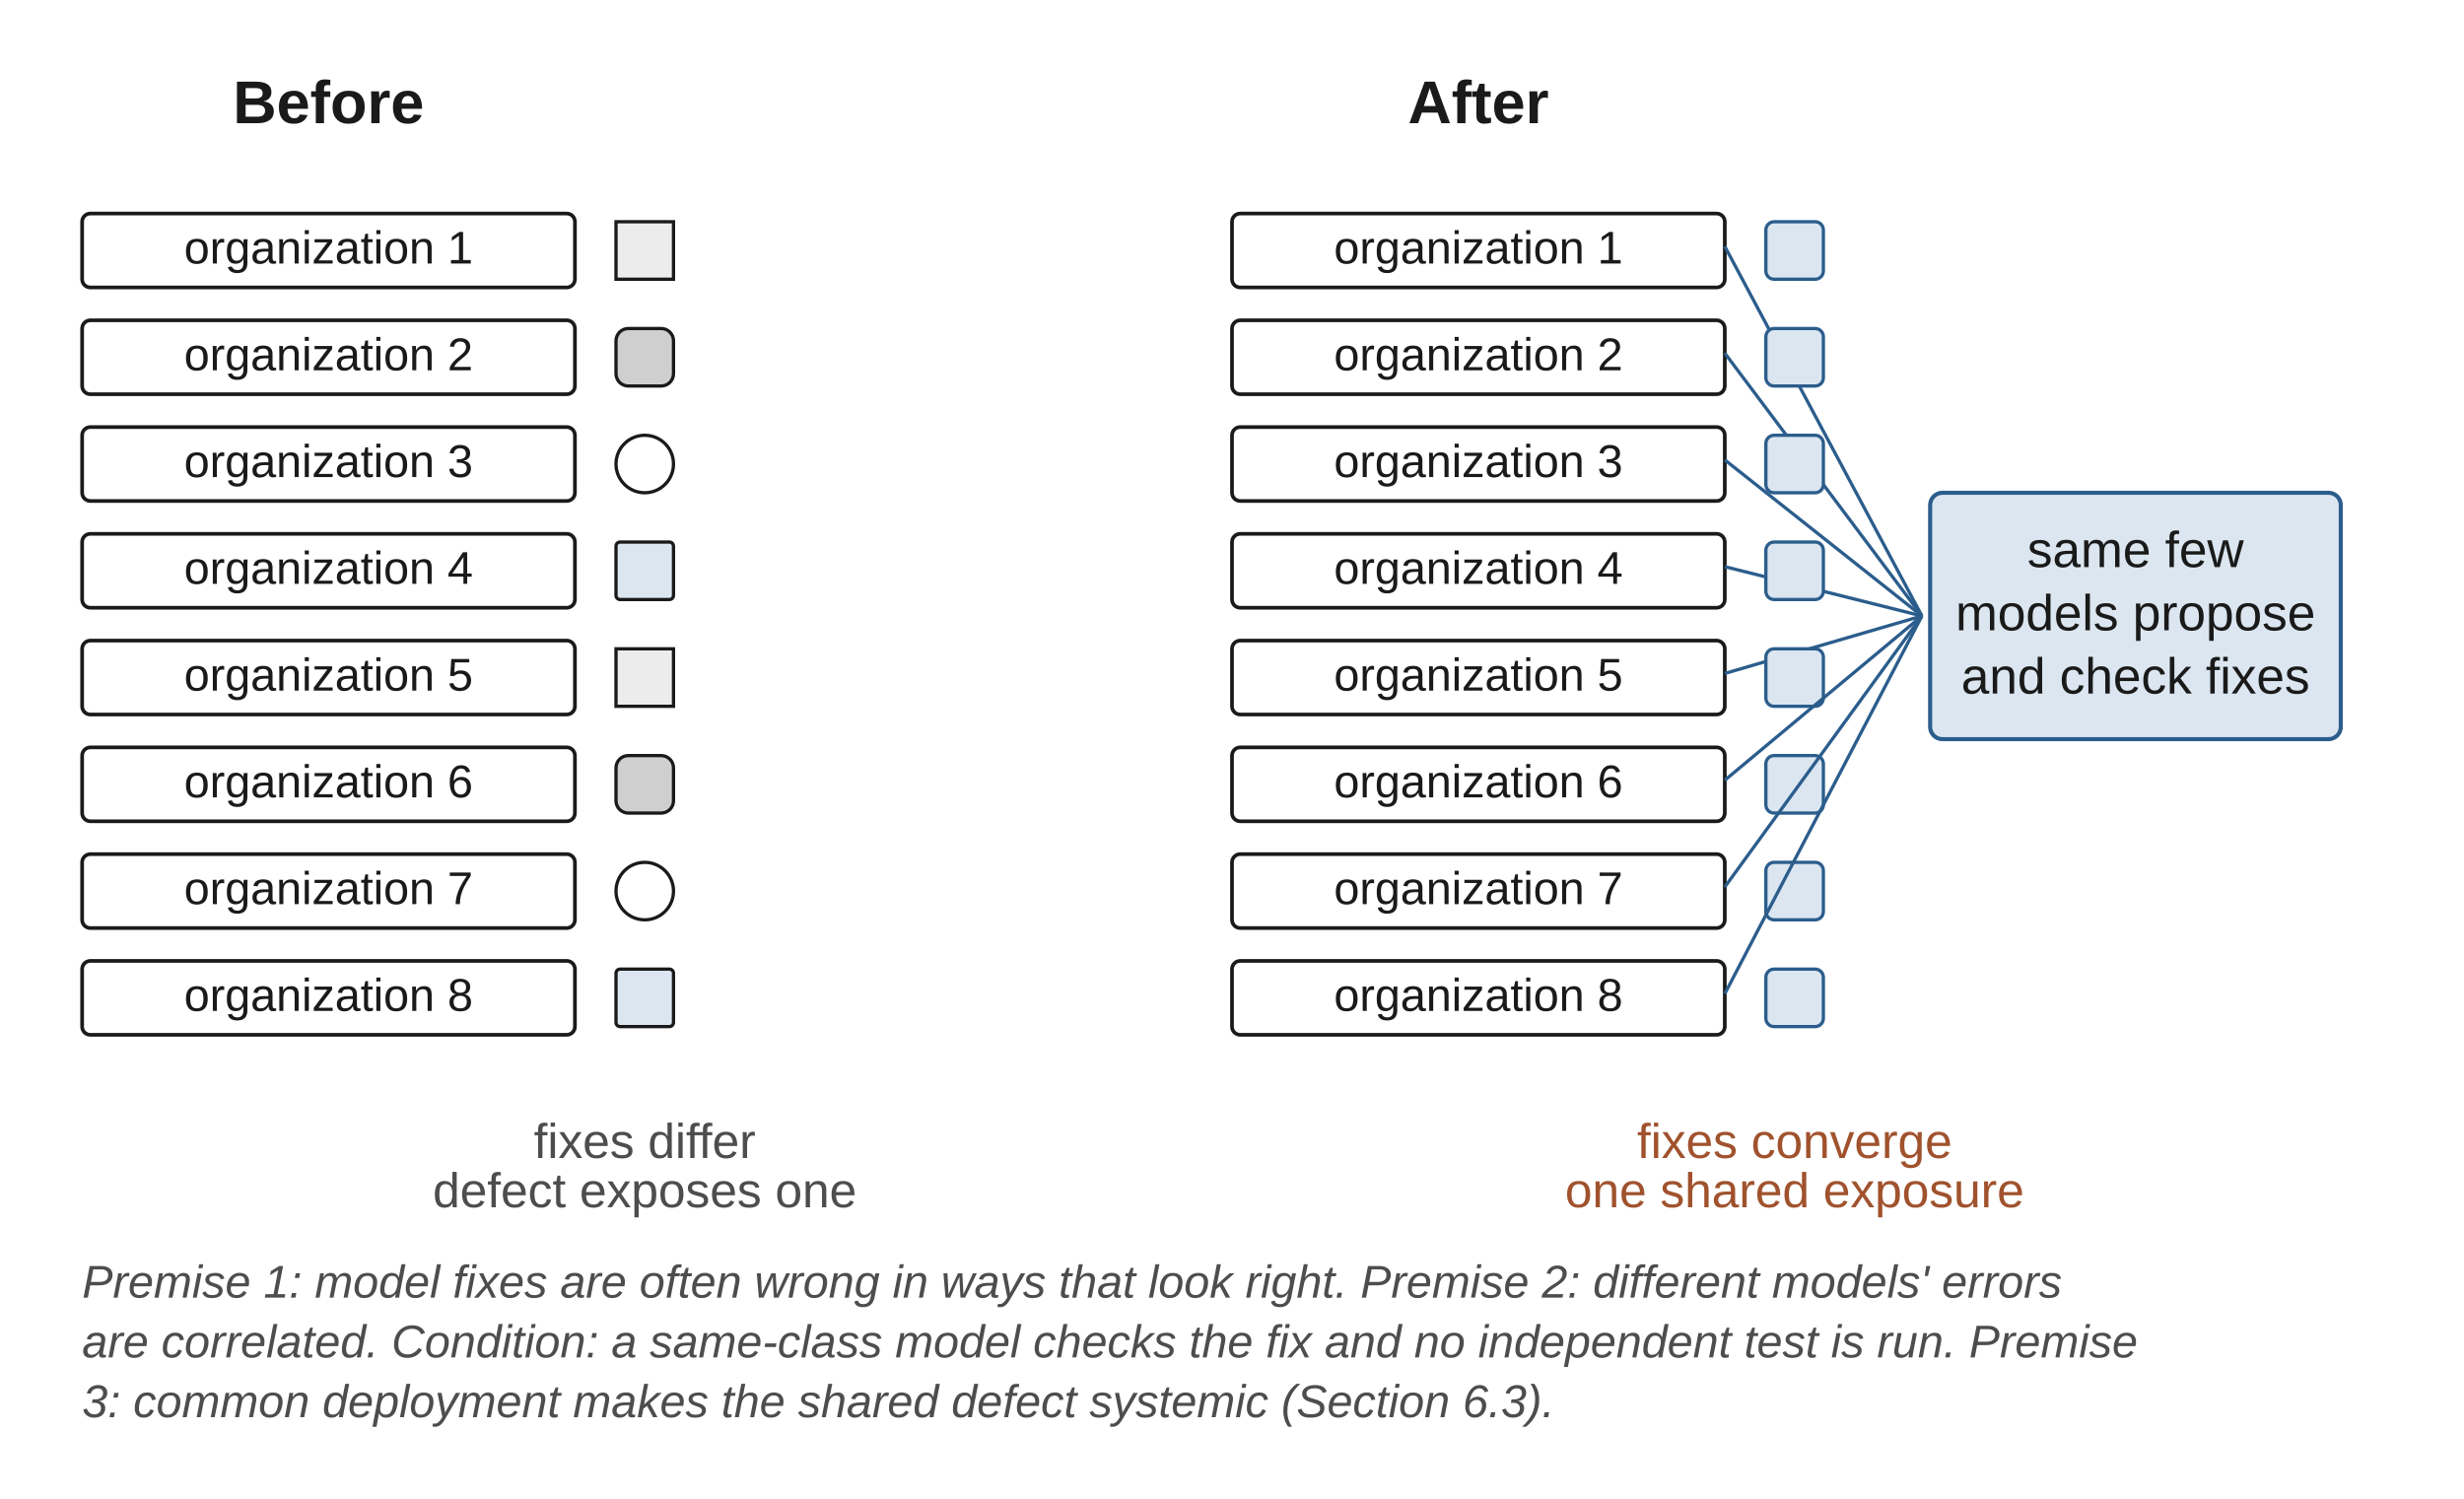
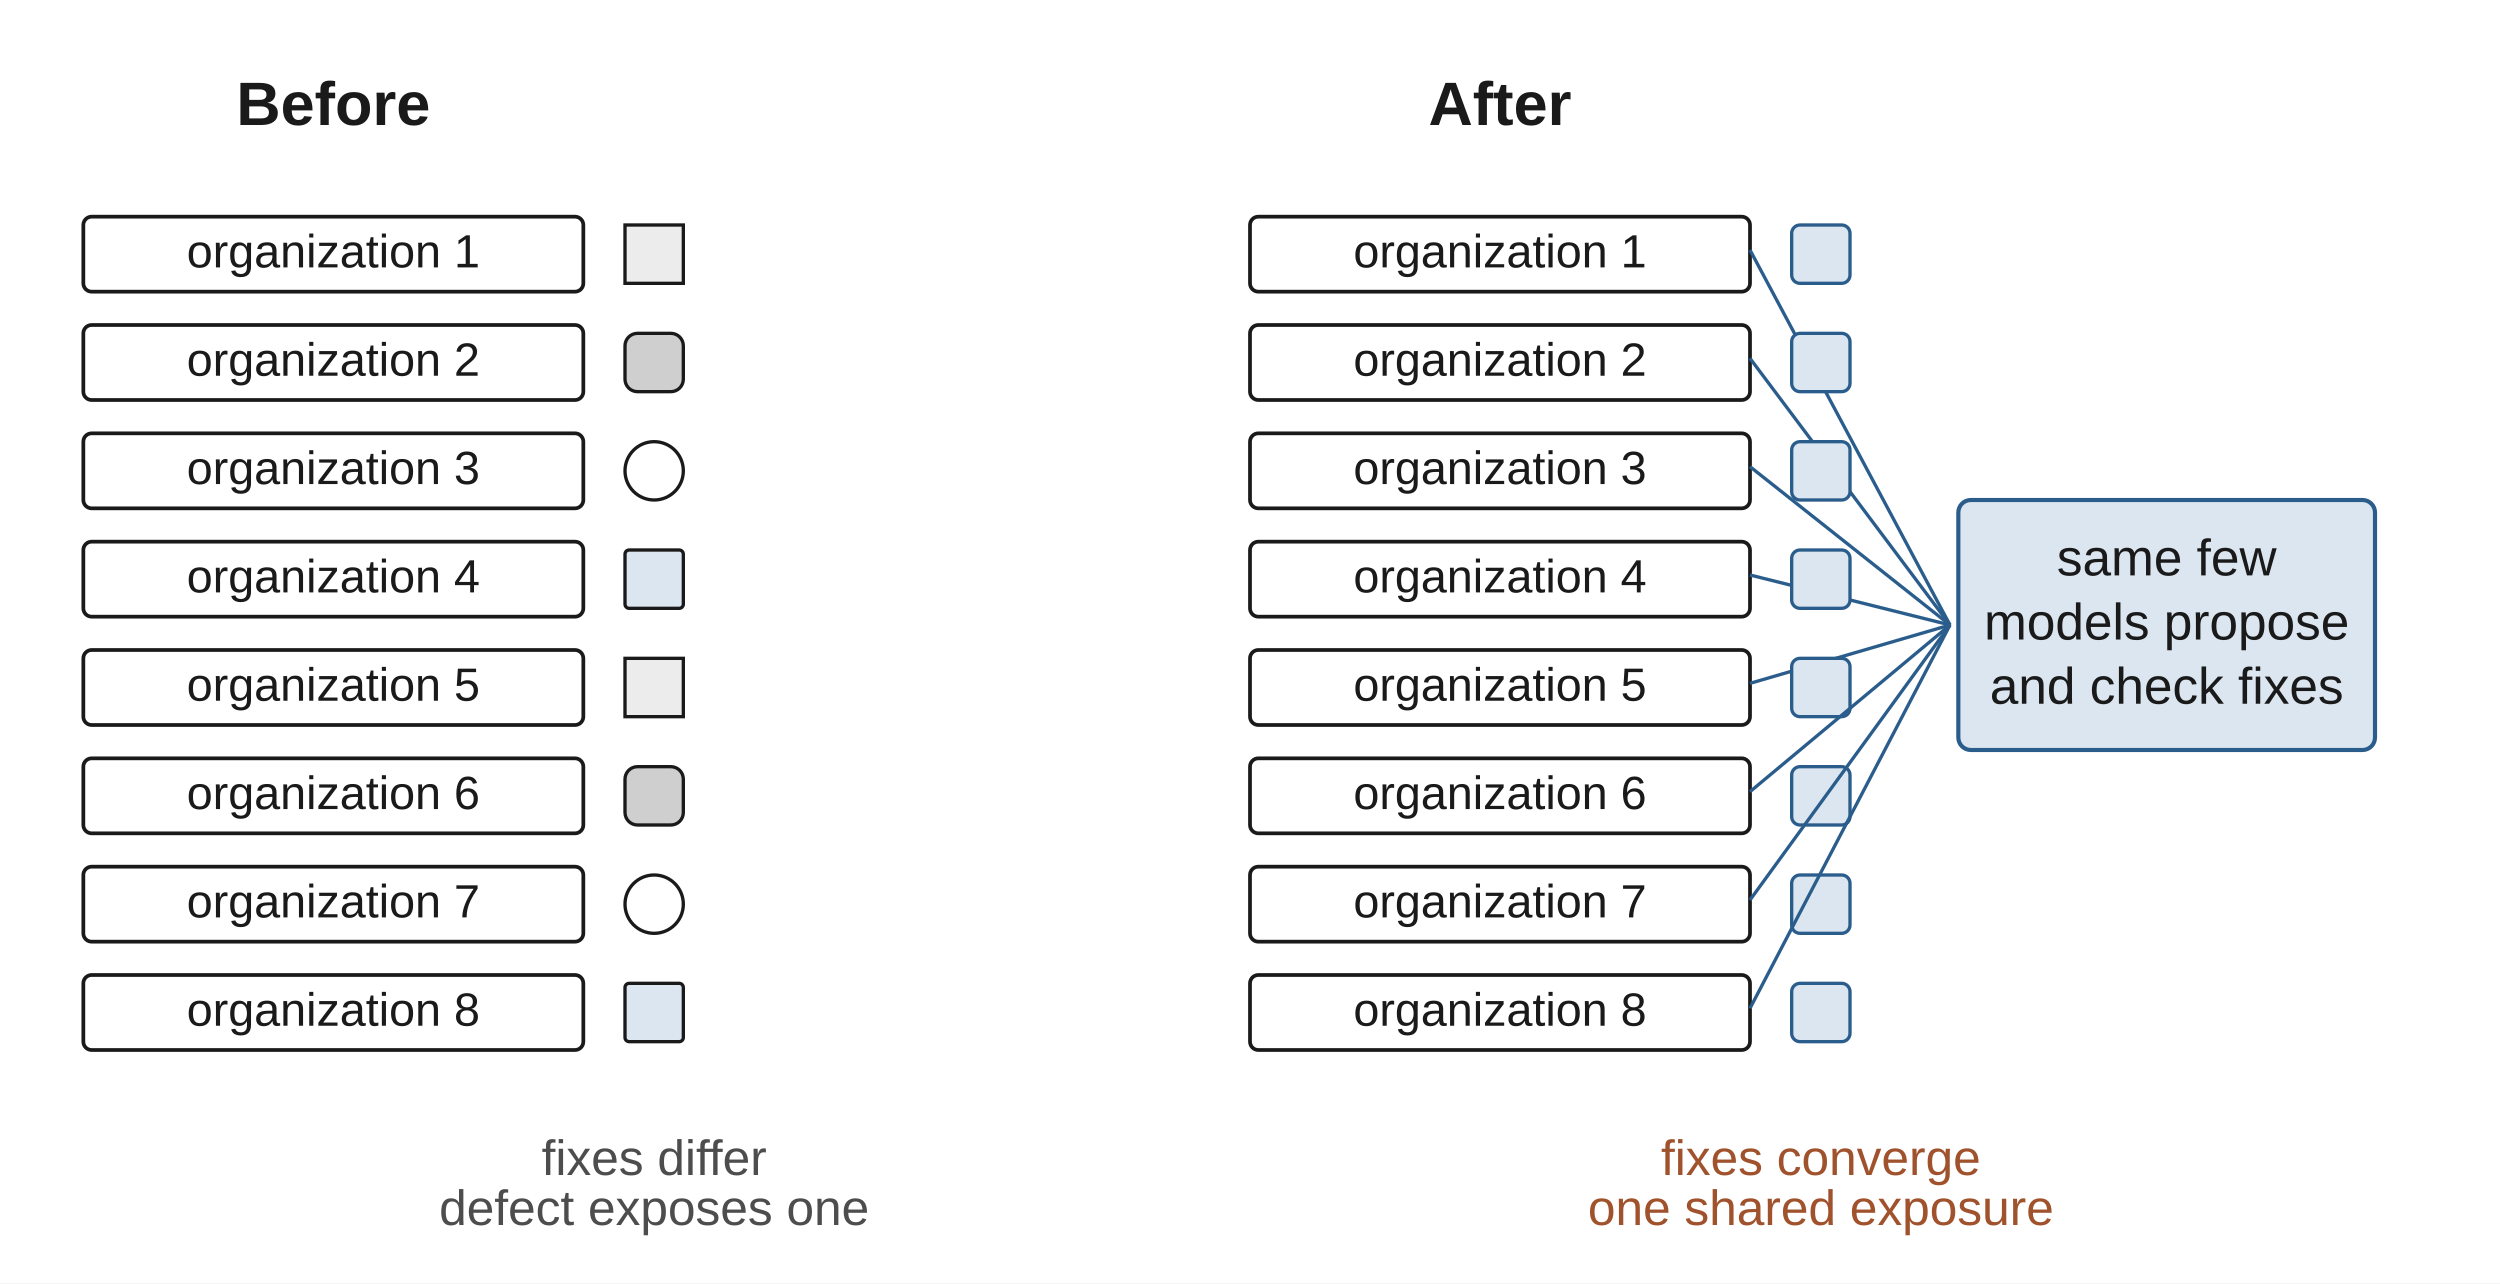
- <svg xmlns="http://www.w3.org/2000/svg" width="6in" height="3.65in" viewBox="0 0 600 365" role="img" aria-labelledby="t d">
+ <svg xmlns="http://www.w3.org/2000/svg" width="6in" height="3.08in" viewBox="0 0 600 308" role="img" aria-labelledby="t d">
  <defs>
    <marker id="arrow" viewBox="0 0 10 10" refX="9" refY="5" markerWidth="7" markerHeight="7" orient="auto-start-reverse">
      <path d="M 0 0 L 10 5 L 0 10 z" fill="#1a1a1a" />
    </marker>
    <marker id="arrow-accent" viewBox="0 0 10 10" refX="9" refY="5" markerWidth="7" markerHeight="7" orient="auto-start-reverse">
      <path d="M 0 0 L 10 5 L 0 10 z" fill="#2b5d8c" />
    </marker>
    <marker id="arrow-warn" viewBox="0 0 10 10" refX="9" refY="5" markerWidth="7" markerHeight="7" orient="auto-start-reverse">
      <path d="M 0 0 L 10 5 L 0 10 z" fill="#a0522d" />
    </marker>
    <marker id="arrow-mid" viewBox="0 0 10 10" refX="9" refY="5" markerWidth="7" markerHeight="7" orient="auto-start-reverse">
      <path d="M 0 0 L 10 5 L 0 10 z" fill="#8c8c8c" />
    </marker>
    <marker id="dot" viewBox="0 0 10 10" refX="5" refY="5" markerWidth="5" markerHeight="5">
      <circle cx="5" cy="5" r="4" fill="#1a1a1a" />
    </marker>
    <pattern id="hatch" patternUnits="userSpaceOnUse" width="6" height="6" patternTransform="rotate(45)">
      <line x1="0" y1="0" x2="0" y2="6" stroke="#8c8c8c" stroke-width="1" />
    </pattern>
    <pattern id="hatch-accent" patternUnits="userSpaceOnUse" width="6" height="6" patternTransform="rotate(45)">
      <line x1="0" y1="0" x2="0" y2="6" stroke="#2b5d8c" stroke-width="1" />
    </pattern>
  </defs>
-   <rect x="0" y="0" width="600" height="365" fill="#ffffff" />
+   <rect x="0" y="0" width="600" height="308" fill="#ffffff" />
  <text x="80" y="30" font-family="Arial, Helvetica, 'Liberation Sans', sans-serif" font-size="14.7" text-anchor="middle" font-weight="bold" font-style="normal" fill="#1a1a1a" dominant-baseline="auto">Before</text>
  <rect x="20" y="52" width="120" height="18" fill="#ffffff" stroke="#1a1a1a" stroke-width="0.9" rx="2" />
  <text x="80" y="61" font-family="Arial, Helvetica, 'Liberation Sans', sans-serif" font-size="11.2" text-anchor="middle" font-weight="normal" font-style="normal" fill="#1a1a1a" dominant-baseline="middle">organization 1</text>
  <rect x="20" y="78" width="120" height="18" fill="#ffffff" stroke="#1a1a1a" stroke-width="0.9" rx="2" />
  <text x="80" y="87" font-family="Arial, Helvetica, 'Liberation Sans', sans-serif" font-size="11.2" text-anchor="middle" font-weight="normal" font-style="normal" fill="#1a1a1a" dominant-baseline="middle">organization 2</text>
  <rect x="20" y="104" width="120" height="18" fill="#ffffff" stroke="#1a1a1a" stroke-width="0.9" rx="2" />
  <text x="80" y="113" font-family="Arial, Helvetica, 'Liberation Sans', sans-serif" font-size="11.2" text-anchor="middle" font-weight="normal" font-style="normal" fill="#1a1a1a" dominant-baseline="middle">organization 3</text>
  <rect x="20" y="130" width="120" height="18" fill="#ffffff" stroke="#1a1a1a" stroke-width="0.9" rx="2" />
  <text x="80" y="139" font-family="Arial, Helvetica, 'Liberation Sans', sans-serif" font-size="11.2" text-anchor="middle" font-weight="normal" font-style="normal" fill="#1a1a1a" dominant-baseline="middle">organization 4</text>
  <rect x="20" y="156" width="120" height="18" fill="#ffffff" stroke="#1a1a1a" stroke-width="0.9" rx="2" />
  <text x="80" y="165" font-family="Arial, Helvetica, 'Liberation Sans', sans-serif" font-size="11.2" text-anchor="middle" font-weight="normal" font-style="normal" fill="#1a1a1a" dominant-baseline="middle">organization 5</text>
  <rect x="20" y="182" width="120" height="18" fill="#ffffff" stroke="#1a1a1a" stroke-width="0.9" rx="2" />
  <text x="80" y="191" font-family="Arial, Helvetica, 'Liberation Sans', sans-serif" font-size="11.2" text-anchor="middle" font-weight="normal" font-style="normal" fill="#1a1a1a" dominant-baseline="middle">organization 6</text>
  <rect x="20" y="208" width="120" height="18" fill="#ffffff" stroke="#1a1a1a" stroke-width="0.9" rx="2" />
  <text x="80" y="217" font-family="Arial, Helvetica, 'Liberation Sans', sans-serif" font-size="11.2" text-anchor="middle" font-weight="normal" font-style="normal" fill="#1a1a1a" dominant-baseline="middle">organization 7</text>
  <rect x="20" y="234" width="120" height="18" fill="#ffffff" stroke="#1a1a1a" stroke-width="0.9" rx="2" />
  <text x="80" y="243" font-family="Arial, Helvetica, 'Liberation Sans', sans-serif" font-size="11.2" text-anchor="middle" font-weight="normal" font-style="normal" fill="#1a1a1a" dominant-baseline="middle">organization 8</text>
  <rect x="150" y="54" width="14" height="14" fill="#ececec" stroke="#1a1a1a" stroke-width="0.8" />
  <rect x="150" y="80" width="14" height="14" fill="#cfcfcf" stroke="#1a1a1a" stroke-width="0.8" rx="3" />
  <rect x="150" y="106" width="14" height="14" fill="#ffffff" stroke="#1a1a1a" stroke-width="0.8" rx="7" />
  <rect x="150" y="132" width="14" height="14" fill="#dbe6f0" stroke="#1a1a1a" stroke-width="0.8" rx="1" />
  <rect x="150" y="158" width="14" height="14" fill="#ececec" stroke="#1a1a1a" stroke-width="0.8" />
  <rect x="150" y="184" width="14" height="14" fill="#cfcfcf" stroke="#1a1a1a" stroke-width="0.8" rx="3" />
  <rect x="150" y="210" width="14" height="14" fill="#ffffff" stroke="#1a1a1a" stroke-width="0.8" rx="7" />
  <rect x="150" y="236" width="14" height="14" fill="#dbe6f0" stroke="#1a1a1a" stroke-width="0.8" rx="1" />
  <text x="157" y="282" font-family="Arial, Helvetica, 'Liberation Sans', sans-serif" font-size="11.9" text-anchor="middle" font-weight="normal" font-style="normal" fill="#4d4d4d" dominant-baseline="auto">fixes differ</text>
  <text x="157" y="294" font-family="Arial, Helvetica, 'Liberation Sans', sans-serif" font-size="11.9" text-anchor="middle" font-weight="normal" font-style="normal" fill="#4d4d4d" dominant-baseline="auto">defect exposes one</text>
  <text x="360" y="30" font-family="Arial, Helvetica, 'Liberation Sans', sans-serif" font-size="14.7" text-anchor="middle" font-weight="bold" font-style="normal" fill="#1a1a1a" dominant-baseline="auto">After</text>
  <rect x="300" y="52" width="120" height="18" fill="#ffffff" stroke="#1a1a1a" stroke-width="0.9" rx="2" />
  <text x="360" y="61" font-family="Arial, Helvetica, 'Liberation Sans', sans-serif" font-size="11.2" text-anchor="middle" font-weight="normal" font-style="normal" fill="#1a1a1a" dominant-baseline="middle">organization 1</text>
  <rect x="300" y="78" width="120" height="18" fill="#ffffff" stroke="#1a1a1a" stroke-width="0.9" rx="2" />
  <text x="360" y="87" font-family="Arial, Helvetica, 'Liberation Sans', sans-serif" font-size="11.2" text-anchor="middle" font-weight="normal" font-style="normal" fill="#1a1a1a" dominant-baseline="middle">organization 2</text>
  <rect x="300" y="104" width="120" height="18" fill="#ffffff" stroke="#1a1a1a" stroke-width="0.9" rx="2" />
  <text x="360" y="113" font-family="Arial, Helvetica, 'Liberation Sans', sans-serif" font-size="11.2" text-anchor="middle" font-weight="normal" font-style="normal" fill="#1a1a1a" dominant-baseline="middle">organization 3</text>
  <rect x="300" y="130" width="120" height="18" fill="#ffffff" stroke="#1a1a1a" stroke-width="0.9" rx="2" />
  <text x="360" y="139" font-family="Arial, Helvetica, 'Liberation Sans', sans-serif" font-size="11.2" text-anchor="middle" font-weight="normal" font-style="normal" fill="#1a1a1a" dominant-baseline="middle">organization 4</text>
  <rect x="300" y="156" width="120" height="18" fill="#ffffff" stroke="#1a1a1a" stroke-width="0.9" rx="2" />
  <text x="360" y="165" font-family="Arial, Helvetica, 'Liberation Sans', sans-serif" font-size="11.2" text-anchor="middle" font-weight="normal" font-style="normal" fill="#1a1a1a" dominant-baseline="middle">organization 5</text>
  <rect x="300" y="182" width="120" height="18" fill="#ffffff" stroke="#1a1a1a" stroke-width="0.9" rx="2" />
  <text x="360" y="191" font-family="Arial, Helvetica, 'Liberation Sans', sans-serif" font-size="11.2" text-anchor="middle" font-weight="normal" font-style="normal" fill="#1a1a1a" dominant-baseline="middle">organization 6</text>
  <rect x="300" y="208" width="120" height="18" fill="#ffffff" stroke="#1a1a1a" stroke-width="0.9" rx="2" />
  <text x="360" y="217" font-family="Arial, Helvetica, 'Liberation Sans', sans-serif" font-size="11.2" text-anchor="middle" font-weight="normal" font-style="normal" fill="#1a1a1a" dominant-baseline="middle">organization 7</text>
  <rect x="300" y="234" width="120" height="18" fill="#ffffff" stroke="#1a1a1a" stroke-width="0.9" rx="2" />
  <text x="360" y="243" font-family="Arial, Helvetica, 'Liberation Sans', sans-serif" font-size="11.2" text-anchor="middle" font-weight="normal" font-style="normal" fill="#1a1a1a" dominant-baseline="middle">organization 8</text>
  <rect x="470" y="120" width="100" height="60" fill="#dbe6f0" stroke="#2b5d8c" stroke-width="1" rx="3" />
  <text x="520" y="134.6" font-family="Arial, Helvetica, 'Liberation Sans', sans-serif" font-size="12.32" text-anchor="middle" font-weight="normal" font-style="normal" fill="#1a1a1a" dominant-baseline="middle">same few</text>
  <text x="520" y="150" font-family="Arial, Helvetica, 'Liberation Sans', sans-serif" font-size="12.32" text-anchor="middle" font-weight="normal" font-style="normal" fill="#1a1a1a" dominant-baseline="middle">models propose</text>
  <text x="520" y="165.4" font-family="Arial, Helvetica, 'Liberation Sans', sans-serif" font-size="12.32" text-anchor="middle" font-weight="normal" font-style="normal" fill="#1a1a1a" dominant-baseline="middle">and check fixes</text>
  <line x1="420" y1="60" x2="468" y2="150" stroke="#2b5d8c" stroke-width="0.8" stroke-linecap="butt" />
  <line x1="468" y1="150" x2="420" y2="60" stroke="none" stroke-width="1.2" stroke-linecap="butt" />
  <rect x="430" y="54" width="14" height="14" fill="#dbe6f0" stroke="#2b5d8c" stroke-width="0.8" rx="2" />
  <line x1="420" y1="86" x2="468" y2="150" stroke="#2b5d8c" stroke-width="0.8" stroke-linecap="butt" />
  <line x1="468" y1="150" x2="420" y2="86" stroke="none" stroke-width="1.2" stroke-linecap="butt" />
  <rect x="430" y="80" width="14" height="14" fill="#dbe6f0" stroke="#2b5d8c" stroke-width="0.8" rx="2" />
  <line x1="420" y1="112" x2="468" y2="150" stroke="#2b5d8c" stroke-width="0.8" stroke-linecap="butt" />
  <line x1="468" y1="150" x2="420" y2="112" stroke="none" stroke-width="1.2" stroke-linecap="butt" />
  <rect x="430" y="106" width="14" height="14" fill="#dbe6f0" stroke="#2b5d8c" stroke-width="0.8" rx="2" />
  <line x1="420" y1="138" x2="468" y2="150" stroke="#2b5d8c" stroke-width="0.8" stroke-linecap="butt" />
  <line x1="468" y1="150" x2="420" y2="138" stroke="none" stroke-width="1.2" stroke-linecap="butt" />
  <rect x="430" y="132" width="14" height="14" fill="#dbe6f0" stroke="#2b5d8c" stroke-width="0.8" rx="2" />
  <line x1="420" y1="164" x2="468" y2="150" stroke="#2b5d8c" stroke-width="0.8" stroke-linecap="butt" />
  <line x1="468" y1="150" x2="420" y2="164" stroke="none" stroke-width="1.2" stroke-linecap="butt" />
  <rect x="430" y="158" width="14" height="14" fill="#dbe6f0" stroke="#2b5d8c" stroke-width="0.8" rx="2" />
  <line x1="420" y1="190" x2="468" y2="150" stroke="#2b5d8c" stroke-width="0.8" stroke-linecap="butt" />
  <line x1="468" y1="150" x2="420" y2="190" stroke="none" stroke-width="1.2" stroke-linecap="butt" />
  <rect x="430" y="184" width="14" height="14" fill="#dbe6f0" stroke="#2b5d8c" stroke-width="0.8" rx="2" />
  <line x1="420" y1="216" x2="468" y2="150" stroke="#2b5d8c" stroke-width="0.8" stroke-linecap="butt" />
  <line x1="468" y1="150" x2="420" y2="216" stroke="none" stroke-width="1.2" stroke-linecap="butt" />
  <rect x="430" y="210" width="14" height="14" fill="#dbe6f0" stroke="#2b5d8c" stroke-width="0.8" rx="2" />
  <line x1="420" y1="242" x2="468" y2="150" stroke="#2b5d8c" stroke-width="0.8" stroke-linecap="butt" />
  <line x1="468" y1="150" x2="420" y2="242" stroke="none" stroke-width="1.2" stroke-linecap="butt" />
  <rect x="430" y="236" width="14" height="14" fill="#dbe6f0" stroke="#2b5d8c" stroke-width="0.8" rx="2" />
  <text x="437" y="282" font-family="Arial, Helvetica, 'Liberation Sans', sans-serif" font-size="11.9" text-anchor="middle" font-weight="normal" font-style="normal" fill="#a0522d" dominant-baseline="auto">fixes converge</text>
  <text x="437" y="294" font-family="Arial, Helvetica, 'Liberation Sans', sans-serif" font-size="11.9" text-anchor="middle" font-weight="normal" font-style="normal" fill="#a0522d" dominant-baseline="auto">one shared exposure</text>
-   <text x="20" y="316" font-family="Arial, Helvetica, 'Liberation Sans', sans-serif" font-size="11.2" text-anchor="start" font-weight="normal" font-style="italic" fill="#4d4d4d" dominant-baseline="auto">Premise 1: model fixes are often wrong in ways that look right. Premise 2: different models' errors</text>
-   <text x="20" y="330.56" font-family="Arial, Helvetica, 'Liberation Sans', sans-serif" font-size="11.2" text-anchor="start" font-weight="normal" font-style="italic" fill="#4d4d4d" dominant-baseline="auto">are correlated. Condition: a same-class model checks the fix and no independent test is run. Premise</text>
-   <text x="20" y="345.12" font-family="Arial, Helvetica, 'Liberation Sans', sans-serif" font-size="11.2" text-anchor="start" font-weight="normal" font-style="italic" fill="#4d4d4d" dominant-baseline="auto">3: common deployment makes the shared defect systemic (Section 6.3).</text>
</svg>
